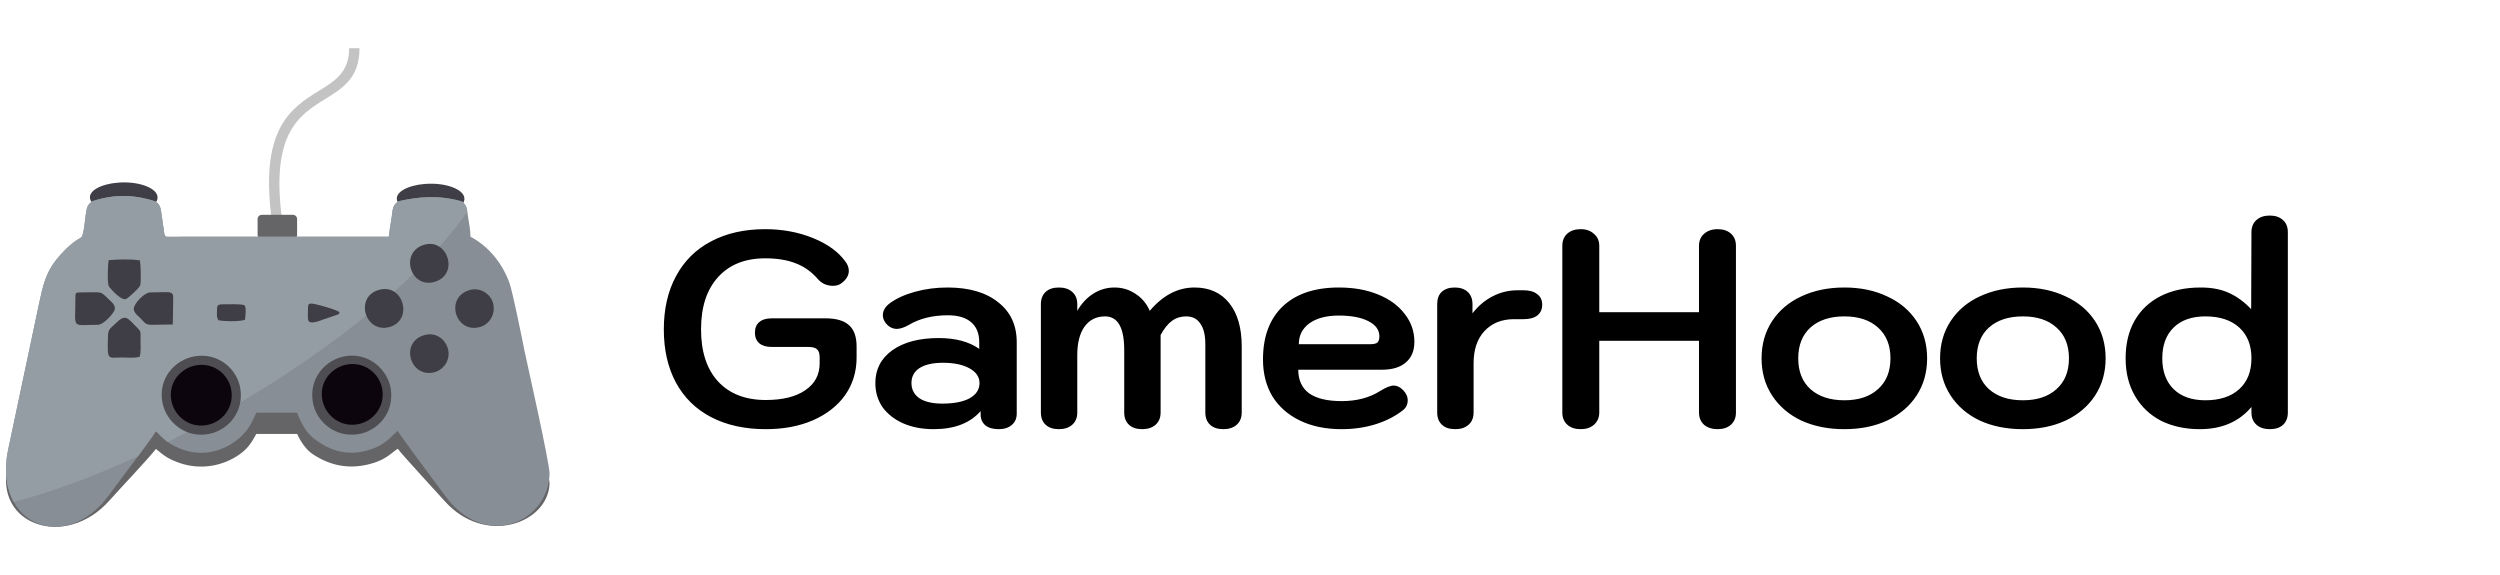
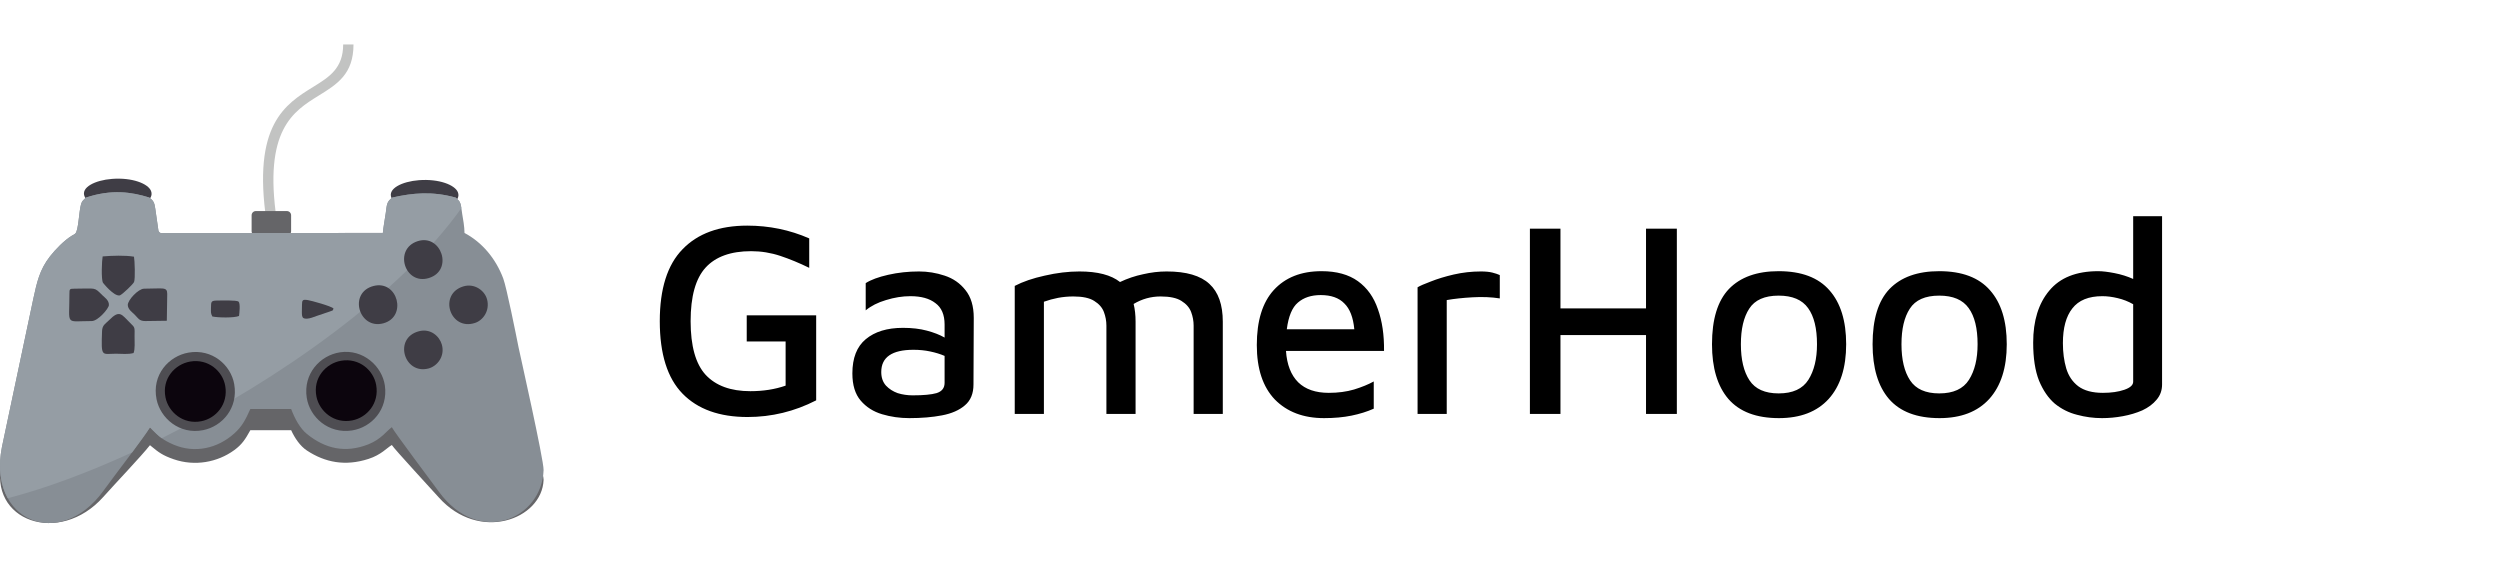
<svg xmlns="http://www.w3.org/2000/svg" width="200" height="46" viewBox="0 0 288 56" fill="none">
-   <path fill-rule="evenodd" clip-rule="evenodd" d="M31.396 20.85C29.729 9.677 33.549 7.315 36.786 5.313C38.609 4.185 40.222 3.188 40.222 0.432H41.412C41.412 3.846 39.533 5.009 37.409 6.322C34.478 8.135 31.02 10.273 32.572 20.678L31.396 20.85Z" fill="#C2C3C2" />
-   <path fill-rule="evenodd" clip-rule="evenodd" d="M30.16 19.627H33.741C34.008 19.627 34.225 19.844 34.225 20.111V21.952C34.225 22.219 34.008 22.437 33.741 22.437H30.16C29.893 22.437 29.675 22.219 29.675 21.952V20.111C29.675 19.844 29.893 19.627 30.16 19.627Z" fill="#656568" />
-   <path fill-rule="evenodd" clip-rule="evenodd" d="M48.942 16.07C47.005 16.219 45.3 17.046 45.795 18.128C46.174 18.957 48.046 19.689 50.379 19.482C52.254 19.315 53.848 18.51 53.438 17.46C53.109 16.617 51.265 15.89 48.942 16.07Z" fill="#3F3D45" />
-   <path fill-rule="evenodd" clip-rule="evenodd" d="M13.592 15.92C11.656 16.069 9.95 16.896 10.445 17.977C10.824 18.808 12.696 19.539 15.029 19.332C16.904 19.165 18.498 18.36 18.088 17.31C17.759 16.467 15.915 15.74 13.592 15.92Z" fill="#3F3D45" />
-   <path fill-rule="evenodd" clip-rule="evenodd" d="M10.575 25.047C10.344 25.27 10.152 25.311 10.033 25.639C9.772 26.355 9.743 28.145 9.355 28.426C9.231 28.516 9.114 28.544 8.981 28.611C8.078 29.063 7.1 29.883 6.458 30.548C5.235 31.814 4.933 33.031 4.531 34.518L0.912 48.433C-0.779 55.386 7.56 58.202 12.585 52.562C13.942 51.04 16.983 47.844 17.957 46.608C18.21 46.752 17.958 46.59 18.13 46.732C18.948 47.41 19.425 47.778 20.703 48.219C23.131 49.058 25.752 48.571 27.671 47.169C28.555 46.523 28.932 45.948 29.531 44.869L34.229 44.868C34.647 45.782 35.263 46.696 36.045 47.212C38.154 48.602 40.47 49.037 43.128 48.183C44.62 47.704 45.265 46.892 45.829 46.577C46.058 46.982 50.579 51.878 51.232 52.61C55.873 57.815 63.135 55.18 63.31 50.601C63.346 49.66 60.553 39.601 60.429 39.093C60.145 37.929 59.045 33.461 58.662 32.63C57.801 30.762 56.229 29.235 54.2 28.361C54.2 27.779 54.029 27.036 53.929 26.545C53.874 26.272 53.829 25.878 53.742 25.639C53.622 25.311 53.431 25.27 53.2 25.047C50.456 24.426 48.221 24.614 45.895 25.038C45.2 25.447 45.261 25.743 45.125 26.512C45.016 27.127 44.852 27.798 44.795 28.361L19.675 28.367C19.22 28.37 19.096 28.425 18.941 28.15L18.577 26.082C18.485 25.508 18.345 25.312 17.879 25.038C15.837 24.516 13.541 24.243 10.575 25.047Z" fill="#656568" />
-   <path fill-rule="evenodd" clip-rule="evenodd" d="M10.575 18.078C10.344 18.351 10.152 18.401 10.033 18.804C9.772 19.684 9.743 21.883 9.355 22.228C9.231 22.338 9.114 22.373 8.981 22.455C8.078 23.01 7.1 24.017 6.458 24.834C5.235 26.39 4.933 27.884 4.531 29.71L0.912 46.804C-0.779 55.345 7.56 58.803 12.585 51.876C13.942 50.006 16.983 46.08 17.957 44.561C18.21 44.738 17.958 44.54 18.13 44.714C18.948 45.547 19.425 45.999 20.703 46.541C23.131 47.571 25.752 46.972 27.671 45.251C28.555 44.458 28.932 43.751 29.531 42.425H34.229C34.647 43.547 35.263 44.67 36.045 45.303C38.154 47.011 40.47 47.546 43.128 46.496C44.62 45.908 45.265 44.911 45.829 44.523C46.058 45.022 50.579 51.034 51.232 51.934C55.873 58.328 63.135 55.091 63.31 49.466C63.346 48.31 60.553 35.955 60.429 35.331C60.145 33.9 59.045 28.413 58.662 27.392C57.801 25.098 56.229 23.221 54.2 22.148C54.2 21.433 54.029 20.52 53.929 19.917C53.874 19.582 53.829 19.098 53.742 18.804C53.622 18.401 53.431 18.351 53.2 18.078C50.456 17.315 48.221 17.545 45.895 18.066C45.2 18.568 45.261 18.933 45.125 19.876C45.016 20.632 44.852 21.457 44.795 22.148L19.675 22.156C19.22 22.159 19.096 22.227 18.941 21.889L18.577 19.349C18.485 18.643 18.345 18.403 17.879 18.066C15.837 17.425 13.541 17.09 10.575 18.078Z" fill="#878E95" />
-   <path fill-rule="evenodd" clip-rule="evenodd" d="M10.575 18.078C10.344 18.352 10.152 18.401 10.033 18.804C9.772 19.684 9.742 21.883 9.355 22.228C9.231 22.338 9.114 22.373 8.981 22.455C8.078 23.01 7.1 24.018 6.458 24.835C5.235 26.391 4.932 27.884 4.53 29.711L0.912 46.804C0.434 49.218 0.758 51.225 1.58 52.707C5.941 51.573 10.849 49.751 15.907 47.428C16.77 46.267 17.547 45.201 17.957 44.562C18.21 44.739 17.958 44.54 18.13 44.714C18.567 45.159 18.907 45.495 19.322 45.794C32.931 39.027 46.96 29.001 53.839 19.287C53.812 19.108 53.781 18.937 53.742 18.804C53.622 18.401 53.43 18.351 53.199 18.078C50.456 17.315 48.221 17.546 45.895 18.066C45.2 18.568 45.26 18.933 45.125 19.877C45.016 20.632 44.852 21.457 44.794 22.148L19.675 22.156C19.22 22.159 19.096 22.227 18.941 21.889L18.577 19.349C18.485 18.644 18.345 18.403 17.879 18.066C15.837 17.426 13.541 17.09 10.575 18.078Z" fill="#959DA4" />
-   <path fill-rule="evenodd" clip-rule="evenodd" d="M22.41 35.931C20.144 36.323 18.148 38.486 18.726 41.319C19.17 43.492 21.362 45.407 24.092 44.865C26.287 44.429 28.152 42.321 27.672 39.57C27.287 37.364 25.13 35.46 22.41 35.931Z" fill="#4E4D52" />
-   <path fill-rule="evenodd" clip-rule="evenodd" d="M22.59 36.964C20.847 37.266 19.311 38.93 19.757 41.109C20.098 42.78 21.783 44.253 23.883 43.835C25.571 43.501 27.005 41.879 26.636 39.764C26.34 38.067 24.681 36.602 22.59 36.964Z" fill="#0C050D" />
-   <path fill-rule="evenodd" clip-rule="evenodd" d="M39.862 35.898C37.552 36.247 35.598 38.382 36.027 41.138C36.375 43.366 38.518 45.318 41.244 44.898C43.504 44.549 45.422 42.455 45.024 39.713C44.702 37.496 42.521 35.495 39.862 35.898Z" fill="#4E4D52" />
-   <path fill-rule="evenodd" clip-rule="evenodd" d="M43.721 28.256C40.777 29.015 42.028 33.318 44.849 32.557C47.64 31.805 46.509 27.536 43.721 28.256Z" fill="#3F3D45" />
-   <path fill-rule="evenodd" clip-rule="evenodd" d="M48.808 23.094C45.987 23.999 47.309 28.203 50.101 27.338C52.969 26.45 51.521 22.224 48.808 23.094Z" fill="#3F3D45" />
-   <path fill-rule="evenodd" clip-rule="evenodd" d="M48.965 33.467C45.972 34.237 47.234 38.49 50.045 37.763C51.045 37.504 51.974 36.375 51.589 35.007C51.321 34.049 50.3 33.124 48.965 33.467Z" fill="#3F3D45" />
-   <path fill-rule="evenodd" clip-rule="evenodd" d="M54.056 28.308C51.166 29.195 52.512 33.447 55.395 32.519C56.362 32.208 57.139 31.084 56.798 29.797C56.535 28.801 55.365 27.906 54.056 28.308Z" fill="#3F3D45" />
-   <path fill-rule="evenodd" clip-rule="evenodd" d="M16.075 35.981C16.263 35.538 16.186 34.664 16.191 34.059C16.199 33.007 16.269 33.083 15.696 32.523C14.683 31.537 14.494 30.937 13.238 32.212C12.828 32.627 12.47 32.744 12.445 33.475C12.337 36.533 12.389 36.065 14.04 36.059C14.697 36.057 15.45 36.159 16.075 35.981Z" fill="#3F3D45" />
-   <path fill-rule="evenodd" clip-rule="evenodd" d="M12.515 24.851C12.422 25.311 12.332 27.476 12.551 27.884C12.552 27.884 13.811 29.502 14.505 29.339C14.843 29.179 16.031 28.044 16.134 27.796C16.286 27.432 16.206 25.271 16.124 24.882C15.092 24.706 13.583 24.762 12.515 24.851Z" fill="#3F3D45" />
-   <path fill-rule="evenodd" clip-rule="evenodd" d="M8.688 29.177C8.688 32.902 8.14 32.297 11.256 32.297C11.982 32.297 13.223 30.849 13.236 30.453C13.253 29.907 12.762 29.599 12.491 29.331C11.491 28.338 11.816 28.568 9.257 28.568C8.693 28.568 8.688 28.613 8.688 29.177Z" fill="#3F3D45" />
-   <path fill-rule="evenodd" clip-rule="evenodd" d="M17.413 32.297L19.907 32.262L19.954 29.177C19.952 28.318 19.489 28.568 17.29 28.568C16.634 28.568 15.394 29.884 15.411 30.455C15.425 30.956 15.932 31.29 16.198 31.555C16.582 31.938 16.708 32.297 17.413 32.297Z" fill="#3F3D45" />
-   <path fill-rule="evenodd" clip-rule="evenodd" d="M24.994 30.753C24.994 31.333 24.948 31.349 25.149 31.769C25.782 31.913 27.692 31.946 28.225 31.71C28.267 31.398 28.397 30.29 28.174 30.063C27.982 29.869 26.115 29.934 25.784 29.934C25.03 29.934 24.994 30.015 24.994 30.753Z" fill="#3F3D45" />
-   <path fill-rule="evenodd" clip-rule="evenodd" d="M35.478 30.452C35.478 31.637 35.324 32.07 36.065 32.022C36.427 31.998 36.79 31.846 37.147 31.715L38.718 31.184C39.116 31.026 38.984 31.15 39.11 30.853C38.859 30.572 36.525 29.94 36.156 29.883C35.55 29.788 35.478 29.875 35.478 30.452Z" fill="#3F3D45" />
-   <path fill-rule="evenodd" clip-rule="evenodd" d="M39.98 36.871C38.237 37.173 36.702 38.836 37.147 41.015C37.488 42.686 39.173 44.16 41.273 43.743C42.961 43.407 44.396 41.786 44.026 39.671C43.731 37.974 42.071 36.509 39.98 36.871Z" fill="#0C050D" />
-   <path d="M88.216 44.32C85.805 44.32 83.715 43.861 81.944 42.944C80.173 42.027 78.819 40.704 77.88 38.976C76.941 37.248 76.472 35.2 76.472 32.832C76.472 30.464 76.941 28.416 77.88 26.688C78.819 24.939 80.163 23.605 81.912 22.688C83.683 21.749 85.763 21.28 88.152 21.28C90.136 21.28 91.971 21.621 93.656 22.304C95.341 22.987 96.589 23.893 97.4 25.024C97.656 25.365 97.784 25.717 97.784 26.08C97.784 26.613 97.496 27.093 96.92 27.52C96.664 27.712 96.344 27.808 95.96 27.808C95.64 27.808 95.32 27.744 95 27.616C94.68 27.467 94.413 27.264 94.2 27.008C93.475 26.176 92.632 25.579 91.672 25.216C90.712 24.832 89.539 24.64 88.152 24.64C85.827 24.64 84.013 25.365 82.712 26.816C81.411 28.245 80.76 30.251 80.76 32.832C80.76 35.392 81.411 37.387 82.712 38.816C84.035 40.245 85.869 40.96 88.216 40.96C90.157 40.96 91.672 40.587 92.76 39.84C93.869 39.093 94.424 38.059 94.424 36.736V36.032C94.424 35.584 94.317 35.275 94.104 35.104C93.912 34.933 93.571 34.848 93.08 34.848H88.888C88.291 34.848 87.821 34.709 87.48 34.432C87.139 34.133 86.968 33.728 86.968 33.216C86.968 32.683 87.128 32.277 87.448 32C87.789 31.701 88.269 31.552 88.888 31.552H95.096C96.333 31.552 97.24 31.819 97.816 32.352C98.392 32.864 98.68 33.685 98.68 34.816V36.064C98.68 37.685 98.243 39.125 97.368 40.384C96.493 41.621 95.256 42.592 93.656 43.296C92.077 43.979 90.264 44.32 88.216 44.32ZM107.56 44.32C106.237 44.32 105.064 44.096 104.04 43.648C103.037 43.2 102.248 42.581 101.672 41.792C101.117 40.981 100.84 40.053 100.84 39.008C100.84 37.429 101.49 36.171 102.792 35.232C104.114 34.293 105.896 33.824 108.135 33.824C110.077 33.824 111.634 34.24 112.808 35.072V34.304C112.808 33.301 112.498 32.533 111.88 32C111.261 31.467 110.365 31.2 109.192 31.2C107.442 31.2 105.938 31.573 104.68 32.32C104.146 32.619 103.688 32.768 103.304 32.768C102.834 32.768 102.418 32.555 102.056 32.128C101.821 31.829 101.704 31.52 101.704 31.2C101.704 30.667 101.981 30.197 102.536 29.792C103.304 29.237 104.274 28.8 105.448 28.48C106.621 28.16 107.858 28 109.16 28C111.634 28 113.576 28.565 114.984 29.696C116.413 30.805 117.128 32.341 117.128 34.304V42.528C117.128 43.083 116.936 43.52 116.552 43.84C116.189 44.16 115.688 44.32 115.048 44.32C114.386 44.32 113.874 44.171 113.512 43.872C113.149 43.573 112.968 43.147 112.968 42.592V42.24C111.752 43.627 109.949 44.32 107.56 44.32ZM108.552 41.376C109.896 41.376 110.941 41.173 111.688 40.768C112.456 40.341 112.84 39.755 112.84 39.008C112.84 38.304 112.456 37.739 111.688 37.312C110.92 36.885 109.896 36.672 108.616 36.672C107.464 36.672 106.568 36.875 105.928 37.28C105.309 37.685 105 38.261 105 39.008C105 39.755 105.309 40.341 105.928 40.768C106.546 41.173 107.421 41.376 108.552 41.376ZM121.99 44.32C121.328 44.32 120.816 44.149 120.454 43.808C120.091 43.467 119.91 42.997 119.91 42.4V29.92C119.91 29.323 120.091 28.853 120.454 28.512C120.816 28.171 121.328 28 121.99 28C122.63 28 123.142 28.171 123.526 28.512C123.91 28.853 124.102 29.323 124.102 29.92V30.688C124.592 29.835 125.211 29.173 125.958 28.704C126.704 28.235 127.515 28 128.39 28C129.286 28 130.096 28.245 130.822 28.736C131.547 29.205 132.091 29.856 132.454 30.688C133.968 28.896 135.686 28 137.606 28C139.312 28 140.646 28.597 141.606 29.792C142.566 30.987 143.046 32.651 143.046 34.784V42.4C143.046 42.997 142.854 43.467 142.47 43.808C142.086 44.149 141.574 44.32 140.934 44.32C140.272 44.32 139.76 44.149 139.398 43.808C139.035 43.467 138.854 42.997 138.854 42.4V34.528C138.854 33.483 138.662 32.693 138.278 32.16C137.915 31.605 137.371 31.328 136.646 31.328C136.027 31.328 135.483 31.499 135.014 31.84C134.544 32.181 134.107 32.725 133.702 33.472V42.4C133.702 42.997 133.51 43.467 133.126 43.808C132.742 44.149 132.23 44.32 131.59 44.32C130.928 44.32 130.416 44.149 130.054 43.808C129.691 43.467 129.51 42.997 129.51 42.4V35.2C129.51 32.619 128.774 31.328 127.302 31.328C126.299 31.328 125.51 31.723 124.934 32.512C124.379 33.301 124.102 34.389 124.102 35.776V42.4C124.102 42.997 123.91 43.467 123.526 43.808C123.142 44.149 122.63 44.32 121.99 44.32ZM154.552 44.32C152.717 44.32 151.117 43.989 149.752 43.328C148.386 42.667 147.33 41.739 146.584 40.544C145.858 39.328 145.496 37.909 145.496 36.288C145.496 33.664 146.253 31.627 147.768 30.176C149.304 28.725 151.458 28 154.232 28C155.938 28 157.442 28.267 158.744 28.8C160.066 29.333 161.09 30.08 161.816 31.04C162.562 31.979 162.936 33.056 162.936 34.272C162.936 35.296 162.605 36.085 161.944 36.64C161.304 37.195 160.386 37.472 159.192 37.472H149.56C149.56 38.667 149.976 39.573 150.808 40.192C151.661 40.789 152.909 41.088 154.552 41.088C156.28 41.088 157.752 40.704 158.968 39.936C159.65 39.509 160.184 39.296 160.568 39.296C160.93 39.296 161.282 39.467 161.624 39.808C161.986 40.171 162.168 40.565 162.168 40.992C162.168 41.504 161.954 41.909 161.528 42.208C160.632 42.891 159.586 43.413 158.392 43.776C157.197 44.139 155.917 44.32 154.552 44.32ZM157.912 34.528C158.274 34.528 158.53 34.464 158.68 34.336C158.829 34.187 158.904 33.952 158.904 33.632C158.904 32.885 158.477 32.299 157.624 31.872C156.792 31.445 155.661 31.232 154.232 31.232C152.802 31.232 151.672 31.531 150.84 32.128C150.029 32.725 149.624 33.525 149.624 34.528H157.912ZM167.646 44.32C166.984 44.32 166.472 44.149 166.11 43.808C165.747 43.467 165.566 42.997 165.566 42.4V29.92C165.566 29.301 165.736 28.832 166.078 28.512C166.44 28.171 166.942 28 167.582 28C168.222 28 168.723 28.171 169.086 28.512C169.448 28.853 169.63 29.323 169.63 29.92V30.976C170.291 30.123 171.059 29.472 171.934 29.024C172.83 28.555 173.79 28.32 174.814 28.32H175.518C176.2 28.32 176.723 28.469 177.086 28.768C177.47 29.045 177.662 29.451 177.662 29.984C177.662 30.517 177.47 30.933 177.086 31.232C176.723 31.509 176.2 31.648 175.518 31.648H174.43C173 31.648 171.859 32.107 171.006 33.024C170.174 33.92 169.758 35.157 169.758 36.736V42.4C169.758 42.997 169.566 43.467 169.182 43.808C168.798 44.149 168.286 44.32 167.646 44.32ZM182.092 44.32C181.452 44.32 180.94 44.149 180.556 43.808C180.172 43.467 179.98 42.997 179.98 42.4V23.2C179.98 22.603 180.172 22.133 180.556 21.792C180.94 21.451 181.452 21.28 182.092 21.28C182.732 21.28 183.244 21.461 183.628 21.824C184.033 22.165 184.236 22.624 184.236 23.2V30.848H195.724V23.2C195.724 22.624 195.916 22.165 196.3 21.824C196.705 21.461 197.228 21.28 197.868 21.28C198.508 21.28 199.02 21.451 199.404 21.792C199.788 22.133 199.98 22.603 199.98 23.2V42.4C199.98 42.997 199.788 43.467 199.404 43.808C199.02 44.149 198.508 44.32 197.868 44.32C197.228 44.32 196.705 44.149 196.3 43.808C195.916 43.445 195.724 42.976 195.724 42.4V34.144H184.236V42.4C184.236 42.976 184.033 43.445 183.628 43.808C183.244 44.149 182.732 44.32 182.092 44.32ZM212.469 44.32C210.613 44.32 208.96 43.989 207.509 43.328C206.08 42.645 204.96 41.685 204.149 40.448C203.339 39.211 202.933 37.781 202.933 36.16C202.933 34.539 203.339 33.109 204.149 31.872C204.96 30.635 206.08 29.685 207.509 29.024C208.96 28.341 210.613 28 212.469 28C214.325 28 215.968 28.341 217.397 29.024C218.848 29.685 219.979 30.635 220.789 31.872C221.6 33.109 222.005 34.539 222.005 36.16C222.005 37.781 221.6 39.211 220.789 40.448C219.979 41.685 218.848 42.645 217.397 43.328C215.968 43.989 214.325 44.32 212.469 44.32ZM212.469 40.992C214.112 40.992 215.403 40.565 216.341 39.712C217.301 38.859 217.781 37.675 217.781 36.16C217.781 34.645 217.301 33.461 216.341 32.608C215.403 31.755 214.112 31.328 212.469 31.328C210.827 31.328 209.525 31.755 208.565 32.608C207.627 33.461 207.157 34.645 207.157 36.16C207.157 37.675 207.627 38.859 208.565 39.712C209.525 40.565 210.827 40.992 212.469 40.992ZM233.032 44.32C231.176 44.32 229.522 43.989 228.072 43.328C226.642 42.645 225.522 41.685 224.712 40.448C223.901 39.211 223.496 37.781 223.496 36.16C223.496 34.539 223.901 33.109 224.712 31.872C225.522 30.635 226.642 29.685 228.072 29.024C229.522 28.341 231.176 28 233.032 28C234.888 28 236.53 28.341 237.96 29.024C239.41 29.685 240.541 30.635 241.352 31.872C242.162 33.109 242.568 34.539 242.568 36.16C242.568 37.781 242.162 39.211 241.352 40.448C240.541 41.685 239.41 42.645 237.96 43.328C236.53 43.989 234.888 44.32 233.032 44.32ZM233.032 40.992C234.674 40.992 235.965 40.565 236.904 39.712C237.864 38.859 238.344 37.675 238.344 36.16C238.344 34.645 237.864 33.461 236.904 32.608C235.965 31.755 234.674 31.328 233.032 31.328C231.389 31.328 230.088 31.755 229.128 32.608C228.189 33.461 227.72 34.645 227.72 36.16C227.72 37.675 228.189 38.859 229.128 39.712C230.088 40.565 231.389 40.992 233.032 40.992ZM253.415 44.32C251.751 44.32 250.268 44 248.967 43.36C247.687 42.699 246.684 41.749 245.959 40.512C245.233 39.275 244.871 37.824 244.871 36.16C244.871 34.496 245.212 33.056 245.895 31.84C246.599 30.603 247.601 29.653 248.903 28.992C250.204 28.331 251.74 28 253.511 28C254.812 28 255.911 28.213 256.807 28.64C257.703 29.045 258.545 29.664 259.335 30.496L259.367 21.632C259.367 21.035 259.559 20.565 259.943 20.224C260.327 19.883 260.839 19.712 261.479 19.712C262.119 19.712 262.62 19.883 262.983 20.224C263.367 20.544 263.559 21.013 263.559 21.632V42.4C263.559 43.019 263.367 43.499 262.983 43.84C262.62 44.16 262.119 44.32 261.479 44.32C260.839 44.32 260.327 44.149 259.943 43.808C259.559 43.467 259.367 42.997 259.367 42.4V41.76C257.937 43.467 255.953 44.32 253.415 44.32ZM254.055 40.992C255.719 40.992 257.02 40.565 257.959 39.712C258.897 38.859 259.367 37.675 259.367 36.16C259.367 34.645 258.897 33.461 257.959 32.608C257.02 31.755 255.719 31.328 254.055 31.328C252.497 31.328 251.281 31.755 250.407 32.608C249.532 33.461 249.095 34.645 249.095 36.16C249.095 37.675 249.532 38.859 250.407 39.712C251.281 40.565 252.497 40.992 254.055 40.992Z" fill="black" />
+   <path fill-rule="evenodd" clip-rule="evenodd" d="M30.706 20.419C29.04 9.246 32.859 6.883 36.097 4.881C37.92 3.754 39.533 2.756 39.533 0H40.723C40.723 3.414 38.844 4.577 36.72 5.89C33.789 7.703 30.331 9.842 31.883 20.247L30.706 20.419Z" fill="#C2C3C2" />
+   <path fill-rule="evenodd" clip-rule="evenodd" d="M29.47 19.195H33.052C33.319 19.195 33.536 19.413 33.536 19.679V21.521C33.536 21.787 33.319 22.006 33.052 22.006H29.47C29.204 22.006 28.986 21.787 28.986 21.521V19.679C28.986 19.413 29.204 19.195 29.47 19.195Z" fill="#656568" />
+   <path fill-rule="evenodd" clip-rule="evenodd" d="M48.253 15.638C46.316 15.788 44.611 16.614 45.105 17.696C45.484 18.526 47.357 19.257 49.69 19.05C51.565 18.884 53.158 18.078 52.748 17.028C52.42 16.186 50.576 15.458 48.253 15.638Z" fill="#3F3D45" />
+   <path fill-rule="evenodd" clip-rule="evenodd" d="M12.903 15.488C10.967 15.637 9.261 16.464 9.756 17.546C10.135 18.376 12.007 19.107 14.34 18.9C16.215 18.734 17.809 17.929 17.398 16.878C17.07 16.035 15.226 15.308 12.903 15.488Z" fill="#3F3D45" />
+   <path fill-rule="evenodd" clip-rule="evenodd" d="M9.886 24.616C9.655 24.838 9.463 24.879 9.344 25.207C9.083 25.924 9.053 27.713 8.665 27.995C8.542 28.084 8.425 28.112 8.292 28.179C7.389 28.631 6.411 29.451 5.769 30.116C4.545 31.383 4.243 32.599 3.841 34.086L0.223 48.002C-1.468 54.955 6.87 57.77 11.896 52.131C13.253 50.608 16.293 47.413 17.267 46.176C17.521 46.32 17.269 46.158 17.44 46.3C18.259 46.978 18.736 47.346 20.014 47.787C22.442 48.626 25.063 48.139 26.982 46.737C27.866 46.092 28.243 45.517 28.842 44.437L33.54 44.437C33.957 45.35 34.574 46.265 35.356 46.78C37.465 48.17 39.781 48.605 42.439 47.751C43.931 47.272 44.576 46.46 45.14 46.145C45.368 46.551 49.889 51.446 50.543 52.178C55.184 57.383 62.445 54.749 62.621 50.169C62.657 49.228 59.863 39.17 59.739 38.661C59.456 37.497 58.356 33.029 57.973 32.198C57.112 30.331 55.54 28.803 53.511 27.929C53.511 27.347 53.34 26.605 53.24 26.113C53.185 25.841 53.14 25.446 53.053 25.207C52.933 24.879 52.741 24.838 52.51 24.616C49.767 23.994 47.532 24.182 45.206 24.606C44.511 25.015 44.571 25.311 44.436 26.08C44.327 26.695 44.163 27.366 44.105 27.929L18.986 27.936C18.531 27.938 18.407 27.994 18.252 27.718L17.888 25.651C17.796 25.076 17.656 24.88 17.19 24.606C15.148 24.084 12.852 23.812 9.886 24.616Z" fill="#656568" />
+   <path fill-rule="evenodd" clip-rule="evenodd" d="M9.886 17.646C9.655 17.92 9.463 17.97 9.344 18.372C9.083 19.253 9.053 21.451 8.665 21.796C8.542 21.907 8.425 21.941 8.292 22.023C7.389 22.578 6.411 23.586 5.769 24.403C4.545 25.959 4.243 27.452 3.841 29.279L0.223 46.372C-1.468 54.913 6.87 58.371 11.896 51.444C13.253 49.574 16.293 45.649 17.267 44.13C17.521 44.307 17.269 44.108 17.44 44.282C18.259 45.115 18.736 45.567 20.014 46.109C22.442 47.139 25.063 46.541 26.982 44.819C27.866 44.026 28.243 43.319 28.842 41.993H33.54C33.957 43.115 34.574 44.239 35.356 44.872C37.465 46.579 39.781 47.114 42.439 46.065C43.931 45.476 44.576 44.479 45.14 44.091C45.368 44.59 49.889 50.603 50.543 51.502C55.184 57.896 62.445 54.66 62.621 49.035C62.657 47.879 59.863 35.523 59.739 34.899C59.456 33.469 58.356 27.981 57.973 26.96C57.112 24.666 55.54 22.79 53.511 21.716C53.511 21.002 53.34 20.089 53.24 19.486C53.185 19.15 53.14 18.666 53.053 18.372C52.933 17.97 52.741 17.92 52.51 17.646C49.767 16.883 47.532 17.114 45.206 17.634C44.511 18.136 44.571 18.501 44.436 19.445C44.327 20.2 44.163 21.025 44.105 21.716L18.986 21.724C18.531 21.727 18.407 21.795 18.252 21.457L17.888 18.918C17.796 18.212 17.656 17.971 17.19 17.634C15.148 16.994 12.852 16.659 9.886 17.646Z" fill="#878E95" />
+   <path fill-rule="evenodd" clip-rule="evenodd" d="M9.886 17.646C9.655 17.92 9.463 17.97 9.344 18.373C9.083 19.253 9.053 21.451 8.665 21.797C8.542 21.907 8.425 21.942 8.292 22.023C7.389 22.578 6.411 23.586 5.769 24.403C4.545 25.959 4.243 27.453 3.841 29.279L0.222 46.373C-0.255 48.786 0.068 50.794 0.891 52.276C5.252 51.142 10.159 49.319 15.218 46.996C16.081 45.836 16.858 44.77 17.267 44.13C17.521 44.307 17.269 44.109 17.44 44.282C17.877 44.727 18.217 45.063 18.633 45.363C32.242 38.596 46.27 28.569 53.15 18.856C53.122 18.677 53.092 18.505 53.052 18.373C52.933 17.97 52.741 17.92 52.51 17.646C49.767 16.883 47.532 17.114 45.206 17.634C44.51 18.137 44.571 18.501 44.435 19.445C44.327 20.2 44.163 21.025 44.105 21.716L18.985 21.725C18.531 21.727 18.407 21.795 18.252 21.458L17.888 18.918C17.796 18.212 17.656 17.971 17.19 17.634C15.148 16.994 12.852 16.659 9.886 17.646Z" fill="#959DA4" />
+   <path fill-rule="evenodd" clip-rule="evenodd" d="M21.721 35.499C19.454 35.891 17.459 38.054 18.037 40.888C18.481 43.06 20.672 44.975 23.403 44.433C25.597 43.998 27.463 41.889 26.983 39.139C26.598 36.933 24.441 35.028 21.721 35.499Z" fill="#4E4D52" />
+   <path fill-rule="evenodd" clip-rule="evenodd" d="M21.901 36.533C20.158 36.834 18.622 38.498 19.068 40.677C19.409 42.348 21.094 43.821 23.194 43.404C24.881 43.069 26.316 41.447 25.947 39.332C25.651 37.636 23.992 36.171 21.901 36.533Z" fill="#0C050D" />
+   <path fill-rule="evenodd" clip-rule="evenodd" d="M39.172 35.466C36.863 35.815 34.908 37.95 35.338 40.707C35.686 42.935 37.829 44.886 40.554 44.466C42.815 44.117 44.733 42.023 44.335 39.281C44.012 37.064 41.832 35.064 39.172 35.466Z" fill="#4E4D52" />
+   <path fill-rule="evenodd" clip-rule="evenodd" d="M43.032 27.824C40.087 28.584 41.338 32.886 44.16 32.126C46.951 31.374 45.82 27.104 43.032 27.824Z" fill="#3F3D45" />
+   <path fill-rule="evenodd" clip-rule="evenodd" d="M48.118 22.662C45.298 23.567 46.619 27.771 49.412 26.907C52.28 26.019 50.831 21.792 48.118 22.662Z" fill="#3F3D45" />
+   <path fill-rule="evenodd" clip-rule="evenodd" d="M48.276 33.035C45.283 33.805 46.544 38.059 49.355 37.331C50.356 37.072 51.285 35.943 50.9 34.575C50.631 33.618 49.611 32.692 48.276 33.035Z" fill="#3F3D45" />
+   <path fill-rule="evenodd" clip-rule="evenodd" d="M53.367 27.876C50.476 28.763 51.823 33.016 54.706 32.087C55.673 31.776 56.45 30.652 56.109 29.365C55.846 28.369 54.676 27.474 53.367 27.876Z" fill="#3F3D45" />
+   <path fill-rule="evenodd" clip-rule="evenodd" d="M15.386 35.549C15.573 35.107 15.497 34.232 15.502 33.627C15.51 32.575 15.58 32.651 15.006 32.092C13.994 31.105 13.805 30.505 12.548 31.78C12.139 32.196 11.781 32.312 11.755 33.044C11.648 36.101 11.699 35.633 13.351 35.628C14.007 35.626 14.761 35.727 15.386 35.549Z" fill="#3F3D45" />
+   <path fill-rule="evenodd" clip-rule="evenodd" d="M11.826 24.419C11.733 24.88 11.643 27.044 11.862 27.452C11.863 27.452 13.122 29.07 13.816 28.908C14.153 28.747 15.341 27.612 15.445 27.364C15.597 27.001 15.517 24.84 15.435 24.45C14.403 24.274 12.894 24.331 11.826 24.419Z" fill="#3F3D45" />
+   <path fill-rule="evenodd" clip-rule="evenodd" d="M7.998 28.745C7.998 32.47 7.451 31.866 10.567 31.866C11.293 31.866 12.534 30.417 12.547 30.021C12.564 29.476 12.073 29.167 11.802 28.899C10.802 27.906 11.127 28.136 8.568 28.136C8.004 28.136 7.998 28.181 7.998 28.745Z" fill="#3F3D45" />
+   <path fill-rule="evenodd" clip-rule="evenodd" d="M16.724 31.866L19.218 31.831L19.265 28.745C19.263 27.887 18.799 28.136 16.6 28.136C15.944 28.136 14.705 29.452 14.721 30.024C14.736 30.525 15.243 30.859 15.509 31.124C15.893 31.506 16.019 31.866 16.724 31.866Z" fill="#3F3D45" />
+   <path fill-rule="evenodd" clip-rule="evenodd" d="M24.305 30.321C24.305 30.902 24.259 30.918 24.46 31.338C25.093 31.482 27.003 31.515 27.536 31.279C27.577 30.966 27.708 29.858 27.485 29.632C27.293 29.437 25.426 29.502 25.095 29.502C24.341 29.502 24.305 29.584 24.305 30.321Z" fill="#3F3D45" />
+   <path fill-rule="evenodd" clip-rule="evenodd" d="M34.788 30.021C34.788 31.205 34.635 31.638 35.376 31.59C35.738 31.567 36.1 31.414 36.458 31.284L38.029 30.753C38.427 30.594 38.295 30.719 38.421 30.421C38.17 30.141 35.836 29.509 35.467 29.451C34.861 29.356 34.788 29.444 34.788 30.021Z" fill="#3F3D45" />
+   <path fill-rule="evenodd" clip-rule="evenodd" d="M39.29 36.439C37.547 36.741 36.012 38.405 36.457 40.584C36.799 42.255 38.484 43.728 40.584 43.311C42.272 42.975 43.706 41.354 43.337 39.239C43.041 37.542 41.382 36.078 39.29 36.439Z" fill="#0C050D" />
+   <path d="M86.119 42.92C82.876 42.92 80.38 42.024 78.631 40.232C76.882 38.44 76.007 35.656 76.007 31.88C76.007 28.147 76.882 25.384 78.631 23.592C80.38 21.779 82.865 20.872 86.087 20.872C88.604 20.872 90.983 21.363 93.223 22.344V25.736C92.092 25.182 90.983 24.723 89.895 24.36C88.807 23.998 87.687 23.816 86.535 23.816C84.188 23.816 82.439 24.446 81.287 25.704C80.135 26.963 79.559 29.022 79.559 31.88C79.559 34.739 80.135 36.798 81.287 38.056C82.46 39.315 84.177 39.944 86.439 39.944C87.932 39.944 89.287 39.731 90.503 39.304V34.216H86.023V31.208H94.023V41C91.527 42.28 88.892 42.92 86.119 42.92ZM104.753 43.048C103.665 43.048 102.619 42.899 101.617 42.6C100.614 42.302 99.793 41.779 99.153 41.032C98.513 40.286 98.193 39.24 98.193 37.896C98.193 36.126 98.705 34.814 99.729 33.96C100.774 33.086 102.203 32.648 104.017 32.648C105.062 32.648 105.979 32.755 106.769 32.968C107.579 33.182 108.262 33.448 108.817 33.768V32.264C108.817 31.134 108.465 30.312 107.761 29.8C107.078 29.267 106.118 29 104.881 29C103.963 29 103.025 29.15 102.065 29.448C101.126 29.726 100.347 30.12 99.729 30.632V27.496C100.326 27.112 101.19 26.792 102.321 26.536C103.451 26.28 104.635 26.152 105.873 26.152C106.875 26.152 107.857 26.312 108.817 26.632C109.798 26.952 110.598 27.507 111.217 28.296C111.857 29.086 112.177 30.152 112.177 31.496L112.145 39.176C112.145 40.222 111.814 41.022 111.153 41.576C110.513 42.131 109.638 42.515 108.529 42.728C107.419 42.942 106.161 43.048 104.753 43.048ZM101.521 37.736C101.521 38.376 101.702 38.899 102.065 39.304C102.427 39.688 102.875 39.976 103.409 40.168C103.963 40.339 104.539 40.424 105.137 40.424C106.374 40.424 107.291 40.339 107.889 40.168C108.507 39.976 108.817 39.582 108.817 38.984V35.88C108.326 35.667 107.771 35.496 107.153 35.368C106.555 35.24 105.915 35.176 105.233 35.176C102.758 35.176 101.521 36.03 101.521 37.736ZM130.818 31.944V42.568H127.458V32.392C127.458 31.859 127.362 31.336 127.17 30.824C126.978 30.312 126.604 29.886 126.05 29.544C125.516 29.203 124.716 29.032 123.65 29.032C123.052 29.032 122.466 29.086 121.89 29.192C121.335 29.299 120.791 29.448 120.258 29.64V42.568H116.898V27.816C117.836 27.326 118.988 26.931 120.354 26.632C121.74 26.312 123.074 26.152 124.354 26.152C126.444 26.152 128.002 26.558 129.026 27.368C129.879 26.963 130.764 26.664 131.682 26.472C132.599 26.259 133.506 26.152 134.402 26.152C136.663 26.152 138.306 26.632 139.33 27.592C140.354 28.531 140.866 29.982 140.866 31.944V42.568H137.506V32.392C137.506 31.859 137.41 31.336 137.218 30.824C137.026 30.312 136.652 29.886 136.098 29.544C135.564 29.203 134.764 29.032 133.698 29.032C132.588 29.032 131.554 29.32 130.594 29.896C130.743 30.494 130.818 31.176 130.818 31.944ZM152.528 43.048C150.16 43.048 148.272 42.334 146.864 40.904C145.478 39.454 144.784 37.363 144.784 34.632C144.784 31.838 145.435 29.726 146.736 28.296C148.059 26.846 149.894 26.12 152.24 26.12C153.968 26.12 155.366 26.504 156.432 27.272C157.499 28.04 158.267 29.118 158.736 30.504C159.227 31.87 159.462 33.47 159.44 35.304H148.144C148.251 36.883 148.72 38.088 149.552 38.92C150.384 39.731 151.558 40.136 153.072 40.136C154.139 40.136 155.11 40.008 155.984 39.752C156.88 39.475 157.638 39.166 158.256 38.824V41.96C157.488 42.302 156.635 42.568 155.696 42.76C154.758 42.952 153.702 43.048 152.528 43.048ZM152.144 28.872C151.056 28.872 150.182 29.16 149.52 29.736C148.859 30.291 148.432 31.315 148.24 32.808H156.016C155.888 31.443 155.504 30.451 154.864 29.832C154.246 29.192 153.339 28.872 152.144 28.872ZM163.304 42.568V27.976C163.581 27.806 164.093 27.582 164.84 27.304C165.586 27.006 166.461 26.739 167.464 26.504C168.488 26.27 169.533 26.152 170.6 26.152C171.133 26.152 171.57 26.195 171.912 26.28C172.253 26.366 172.541 26.462 172.776 26.568V29.256C171.816 29.107 170.77 29.064 169.64 29.128C168.509 29.192 167.517 29.299 166.664 29.448V42.568H163.304ZM176.245 42.568V21.224H179.765V30.408H189.621V21.224H193.173V42.568H189.621V33.48H179.765V42.568H176.245ZM204.934 43.048C202.331 43.048 200.39 42.312 199.11 40.84C197.851 39.368 197.222 37.267 197.222 34.536C197.222 31.656 197.872 29.534 199.174 28.168C200.496 26.803 202.406 26.12 204.902 26.12C207.526 26.12 209.478 26.856 210.758 28.328C212.038 29.779 212.678 31.848 212.678 34.536C212.678 37.246 212.006 39.347 210.662 40.84C209.318 42.312 207.408 43.048 204.934 43.048ZM204.902 40.2C206.523 40.2 207.664 39.678 208.326 38.632C208.987 37.587 209.318 36.222 209.318 34.536C209.318 32.702 208.976 31.315 208.294 30.376C207.611 29.416 206.48 28.936 204.902 28.936C203.28 28.936 202.15 29.438 201.51 30.44C200.87 31.422 200.55 32.787 200.55 34.536C200.55 36.307 200.88 37.694 201.542 38.696C202.203 39.699 203.323 40.2 204.902 40.2ZM223.434 43.048C220.831 43.048 218.89 42.312 217.61 40.84C216.351 39.368 215.722 37.267 215.722 34.536C215.722 31.656 216.372 29.534 217.674 28.168C218.996 26.803 220.906 26.12 223.402 26.12C226.026 26.12 227.978 26.856 229.258 28.328C230.538 29.779 231.178 31.848 231.178 34.536C231.178 37.246 230.506 39.347 229.162 40.84C227.818 42.312 225.908 43.048 223.434 43.048ZM223.402 40.2C225.023 40.2 226.164 39.678 226.826 38.632C227.487 37.587 227.818 36.222 227.818 34.536C227.818 32.702 227.476 31.315 226.794 30.376C226.111 29.416 224.98 28.936 223.402 28.936C221.78 28.936 220.65 29.438 220.01 30.44C219.37 31.422 219.05 32.787 219.05 34.536C219.05 36.307 219.38 37.694 220.042 38.696C220.703 39.699 221.823 40.2 223.402 40.2ZM242.158 43.048C241.176 43.048 240.216 42.92 239.278 42.664C238.339 42.43 237.486 42.003 236.718 41.384C235.971 40.744 235.363 39.859 234.894 38.728C234.446 37.598 234.222 36.136 234.222 34.344C234.222 31.827 234.84 29.832 236.078 28.36C237.315 26.867 239.192 26.12 241.71 26.12C242.2 26.12 242.83 26.195 243.598 26.344C244.366 26.494 245.08 26.718 245.742 27.016V19.784H249.07V39.176C249.07 39.859 248.856 40.446 248.43 40.936C248.024 41.427 247.48 41.832 246.798 42.152C246.115 42.451 245.368 42.675 244.558 42.824C243.747 42.974 242.947 43.048 242.158 43.048ZM242.254 40.136C243.214 40.136 244.035 40.019 244.718 39.784C245.4 39.55 245.742 39.24 245.742 38.856V29.928C245.187 29.608 244.59 29.374 243.95 29.224C243.331 29.075 242.744 29 242.19 29C240.611 29 239.459 29.47 238.734 30.408C238.008 31.326 237.646 32.659 237.646 34.408C237.646 35.475 237.774 36.446 238.03 37.32C238.286 38.174 238.744 38.856 239.406 39.368C240.088 39.88 241.038 40.136 242.254 40.136Z" fill="black" />
</svg>
